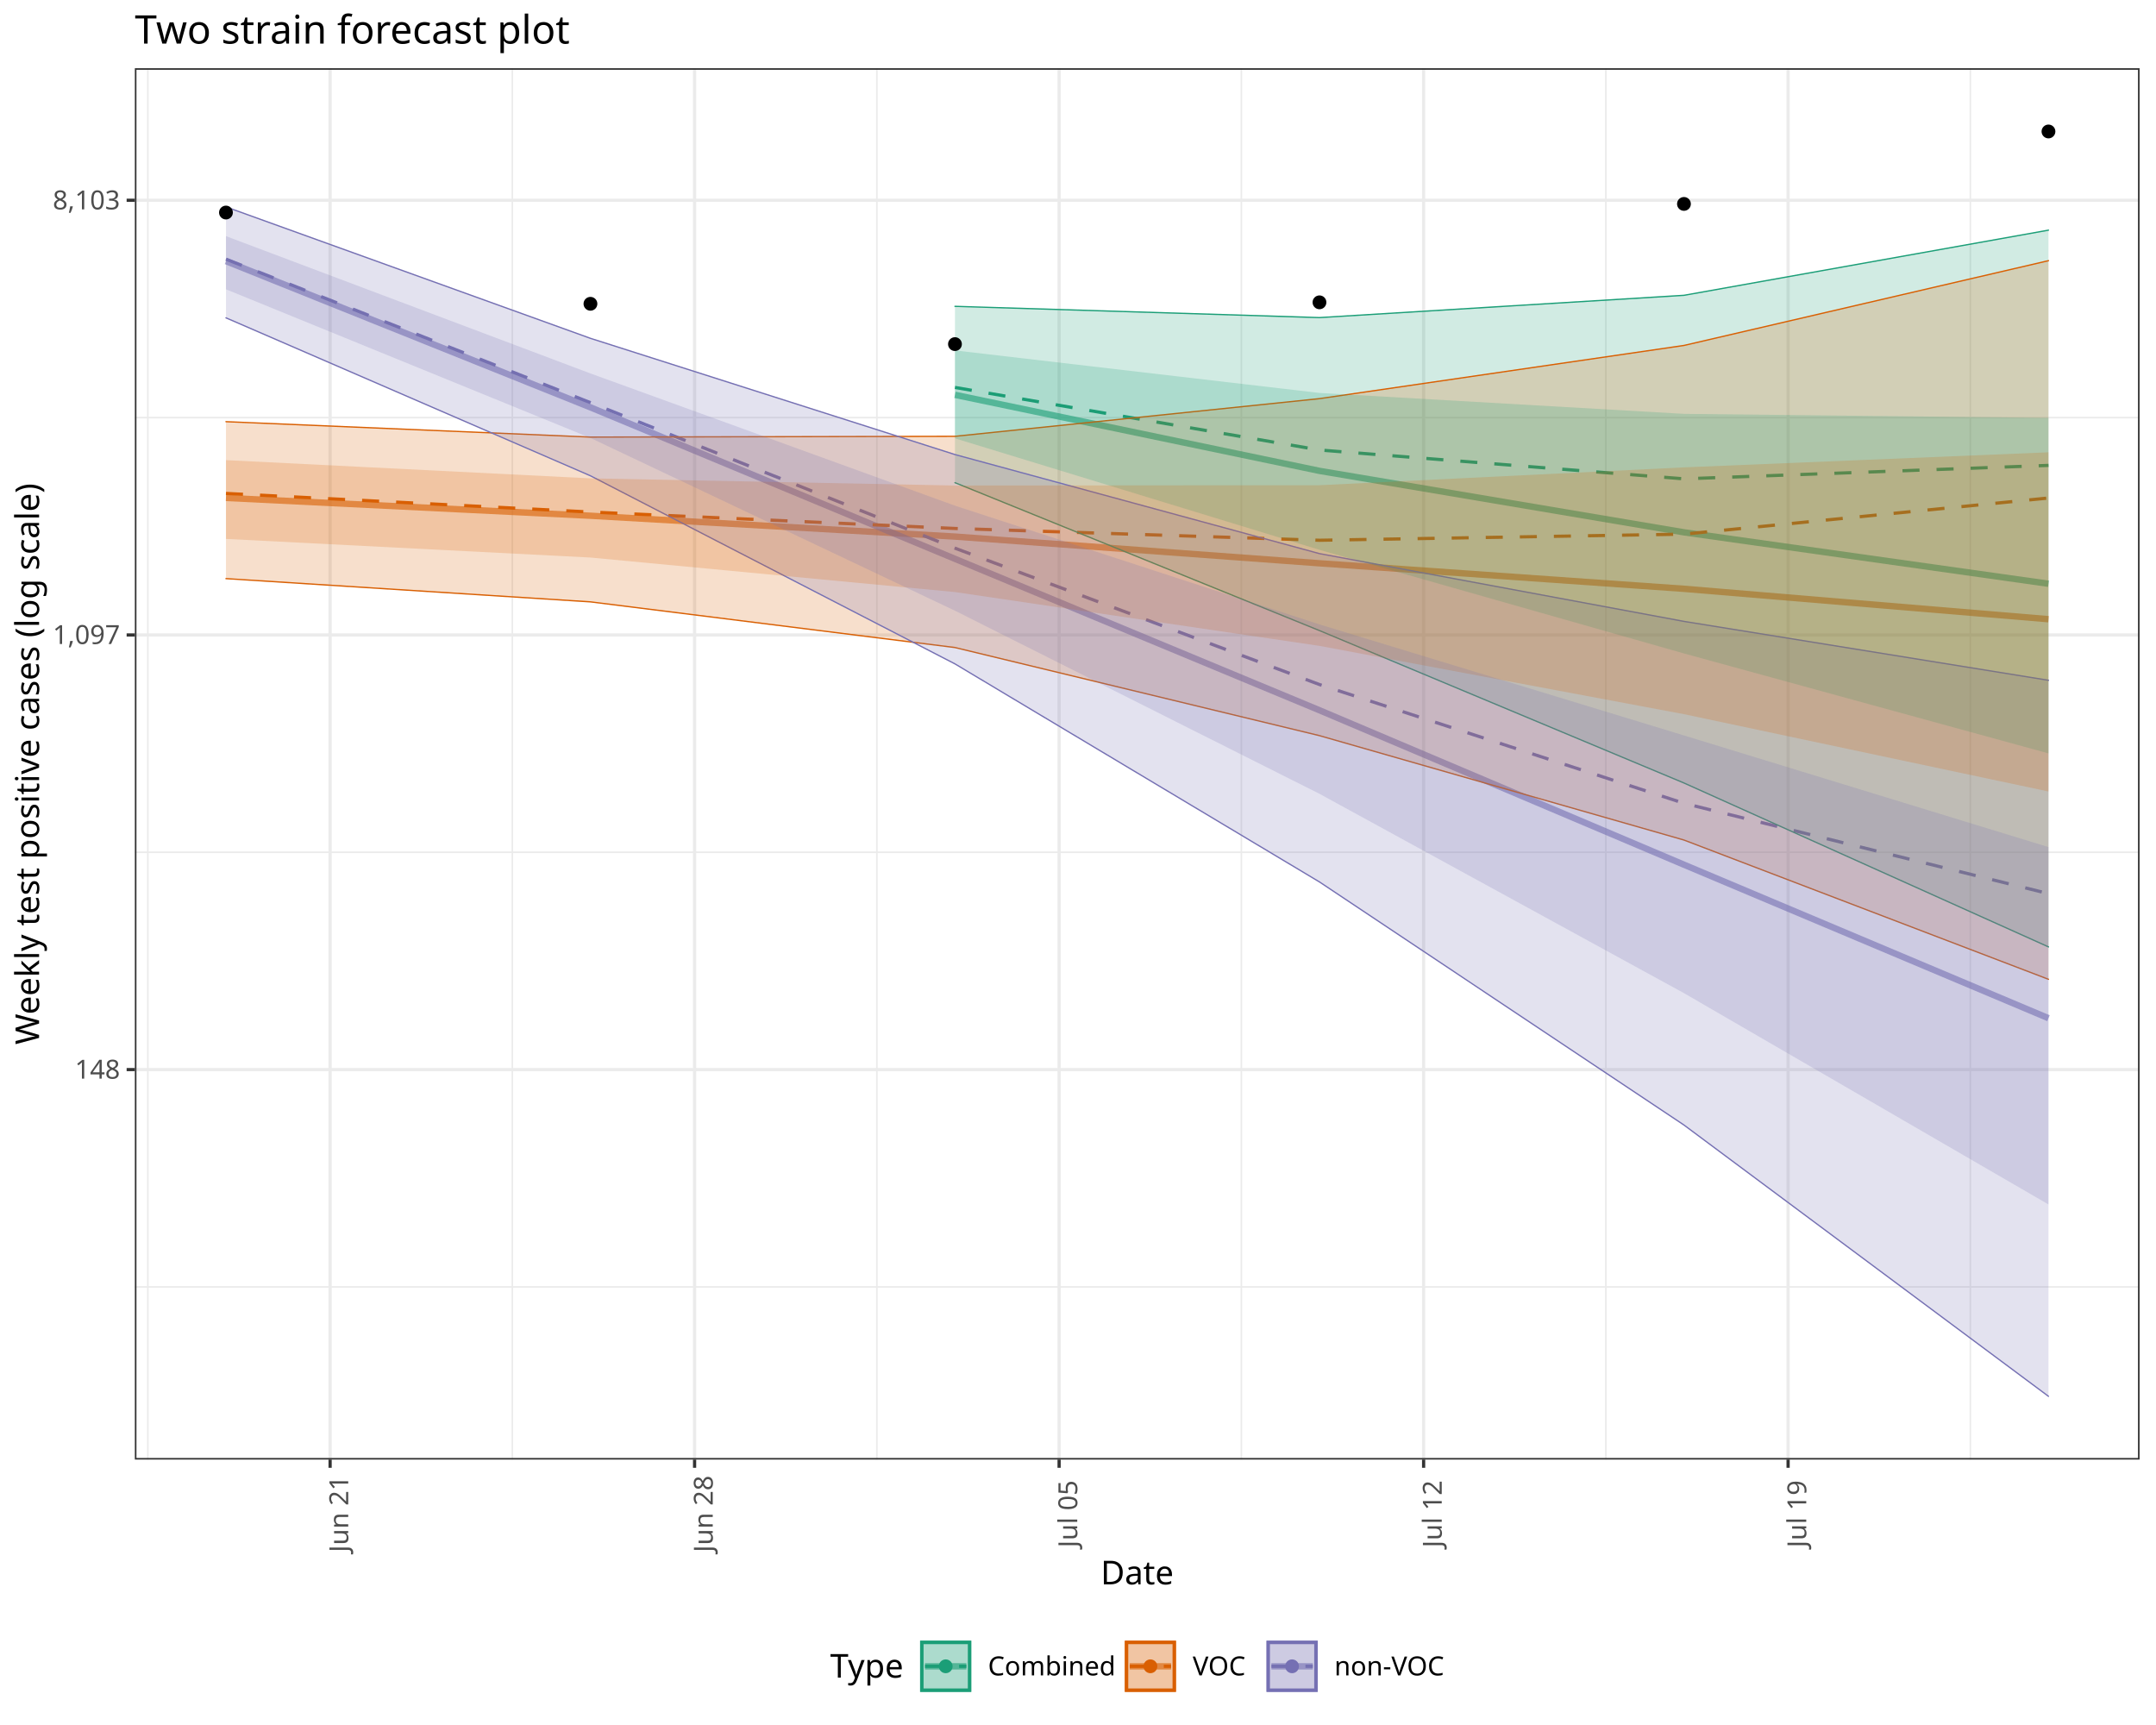
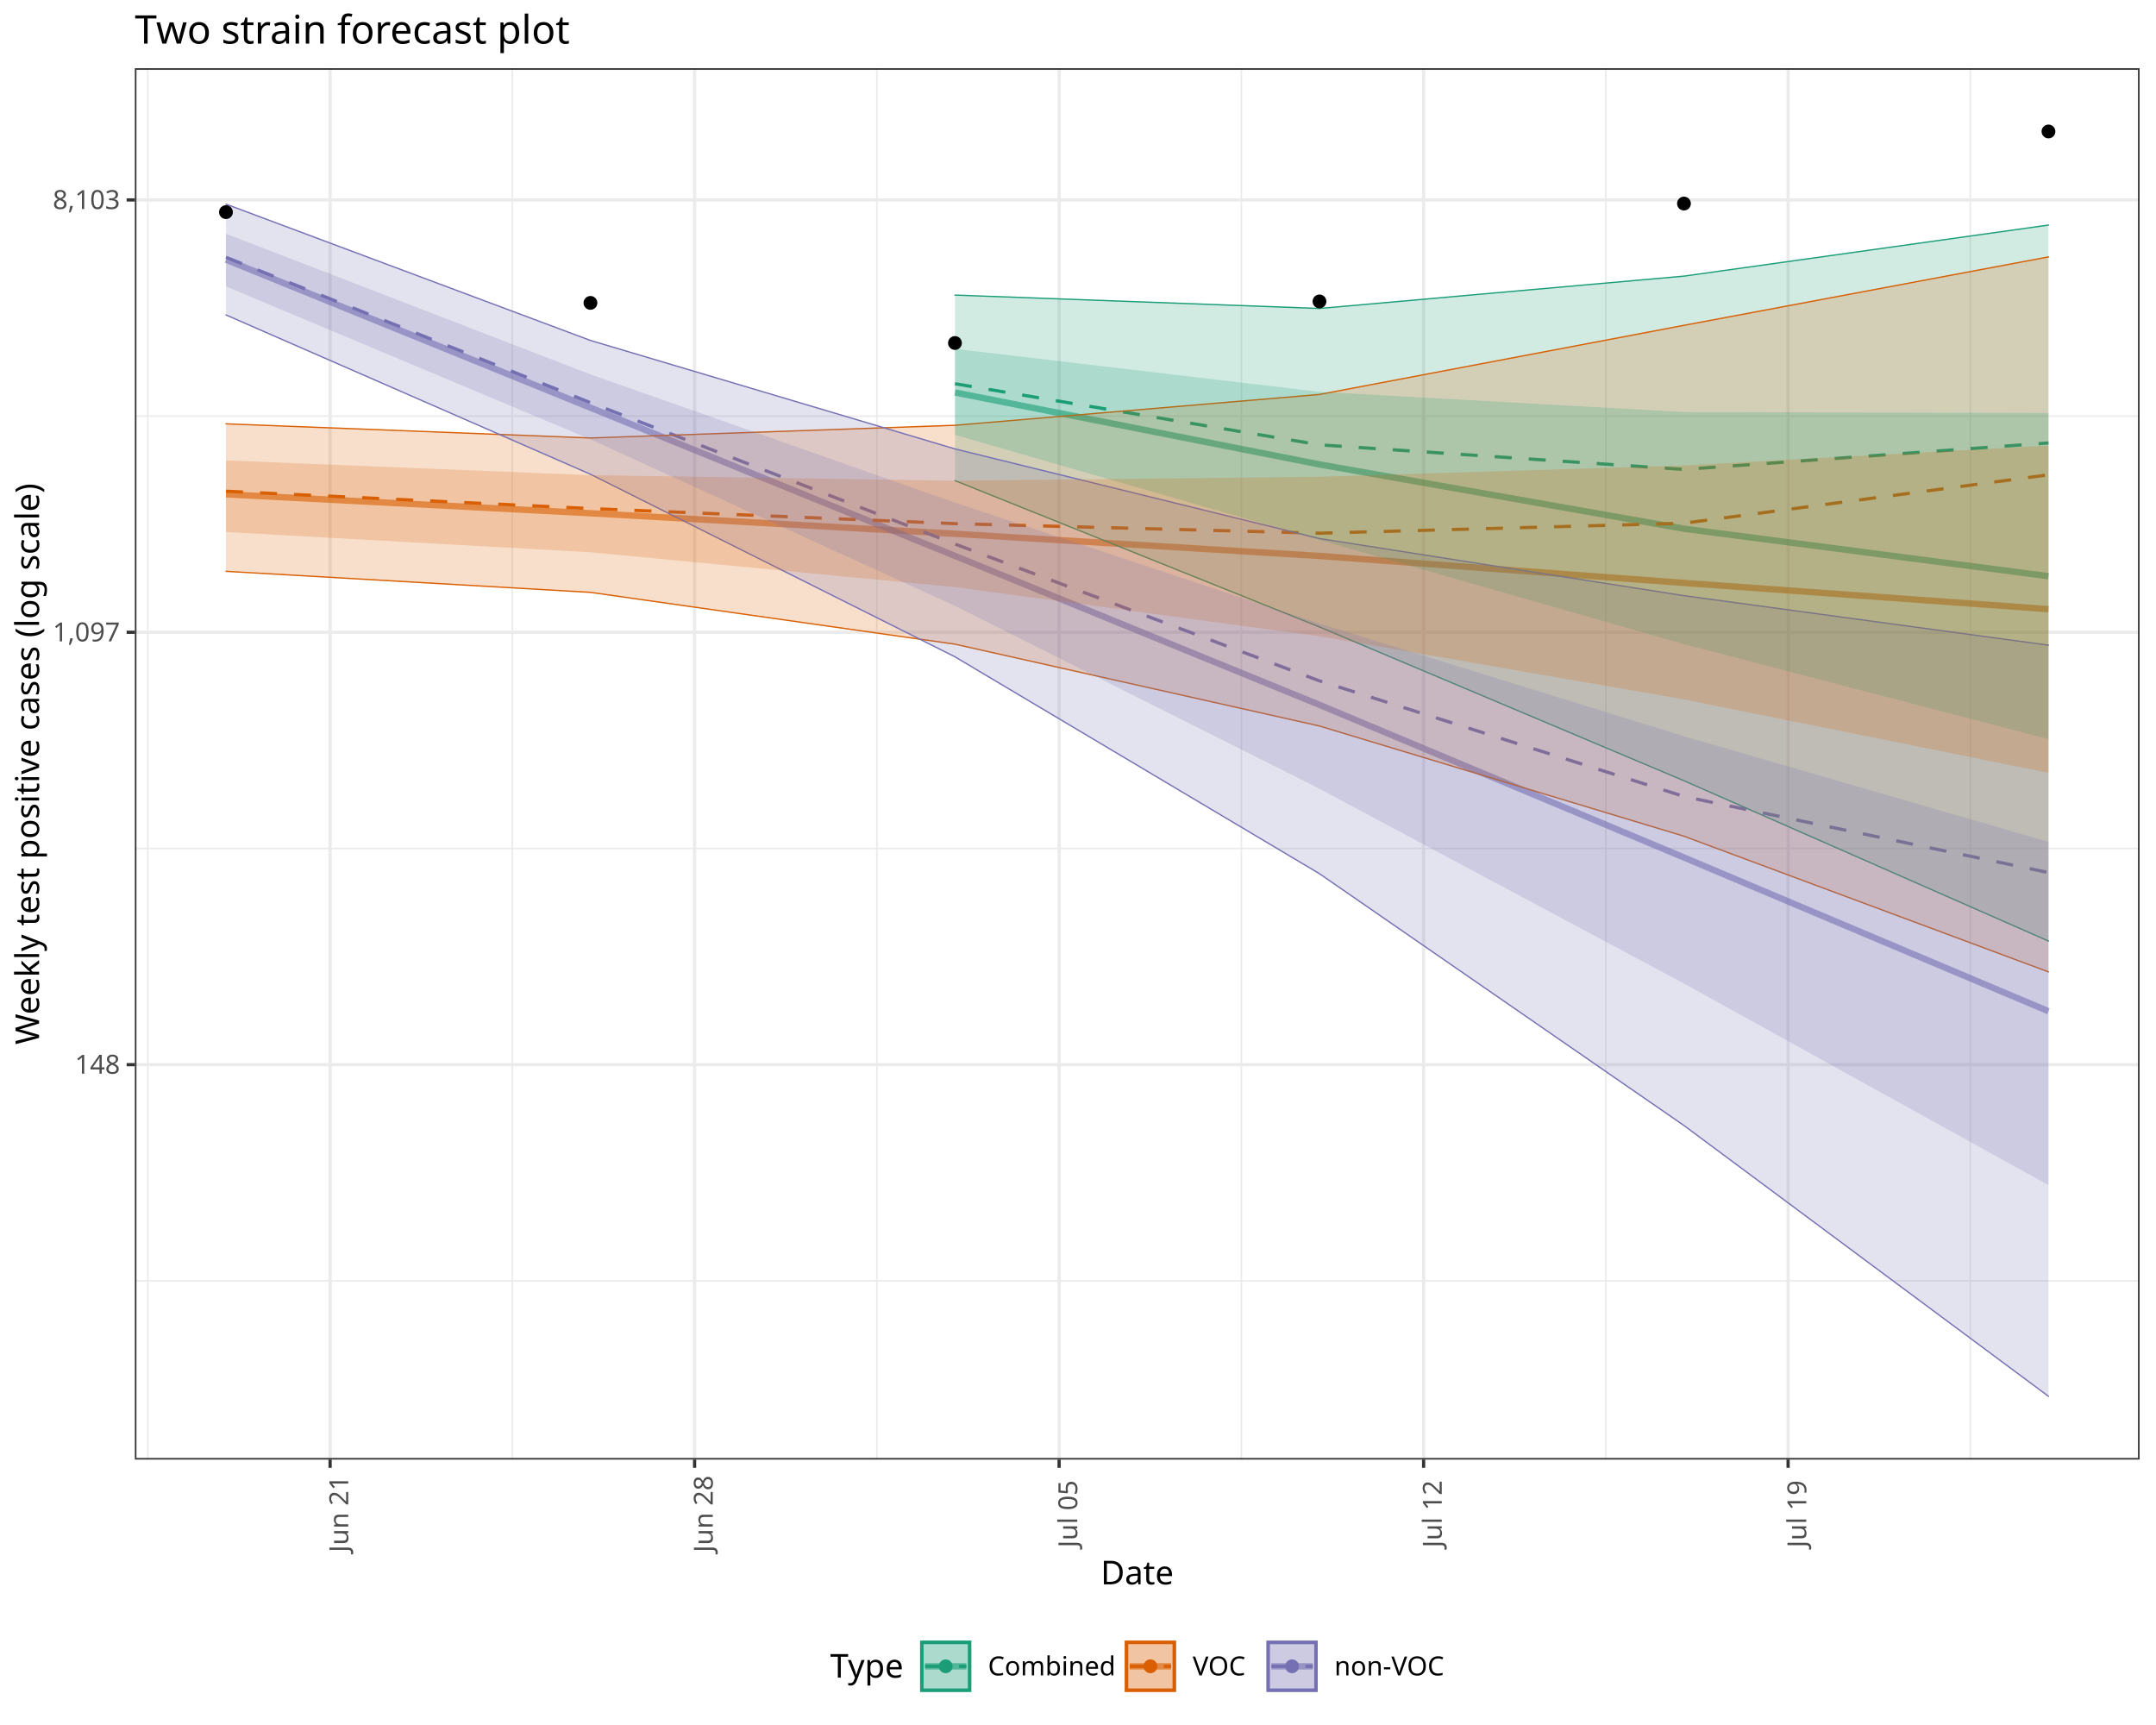
<svg xmlns="http://www.w3.org/2000/svg" class="svglite" data-engine-version="2.0" width="720.00pt" height="576.00pt" viewBox="0 0 720.00 576.00">
  <defs>
    <style type="text/css">
    .svglite line, .svglite polyline, .svglite polygon, .svglite path, .svglite rect, .svglite circle {
      fill: none;
      stroke: #000000;
      stroke-linecap: round;
      stroke-linejoin: round;
      stroke-miterlimit: 10.00;
    }
  </style>
  </defs>
  <rect width="100%" height="100%" style="stroke: none; fill: #FFFFFF;" />
  <defs>
    <clipPath id="cpMC4wMHw3MjAuMDB8MC4wMHw1NzYuMDA=">
      <rect x="0.00" y="0.00" width="720.00" height="576.00" />
    </clipPath>
  </defs>
  <g clip-path="url(#cpMC4wMHw3MjAuMDB8MC4wMHw1NzYuMDA=)">
    <rect x="0.00" y="0.00" width="720.00" height="576.00" style="stroke-width: 1.07; stroke: #FFFFFF; fill: #FFFFFF;" />
  </g>
  <defs>
    <clipPath id="cpNDUuMDN8NzE0LjUyfDIyLjc4fDQ4Ny4zNw==">
      <rect x="45.03" y="22.78" width="669.49" height="464.59" />
    </clipPath>
  </defs>
  <g clip-path="url(#cpNDUuMDN8NzE0LjUyfDIyLjc4fDQ4Ny4zNw==)">
    <rect x="45.03" y="22.78" width="669.49" height="464.59" style="stroke-width: 1.07; stroke: none; fill: #FFFFFF;" />
-     <polyline points="45.03,429.72 714.52,429.72 " style="stroke-width: 0.53; stroke: #EBEBEB; stroke-linecap: butt;" />
-     <polyline points="45.03,284.58 714.52,284.58 " style="stroke-width: 0.53; stroke: #EBEBEB; stroke-linecap: butt;" />
-     <polyline points="45.03,139.45 714.52,139.45 " style="stroke-width: 0.53; stroke: #EBEBEB; stroke-linecap: butt;" />
+     <polyline points="45.03,427.69 714.52,427.69 " style="stroke-width: 0.53; stroke: #EBEBEB; stroke-linecap: butt;" />
+     <polyline points="45.03,283.32 714.52,283.32 " style="stroke-width: 0.53; stroke: #EBEBEB; stroke-linecap: butt;" />
+     <polyline points="45.03,138.95 714.52,138.95 " style="stroke-width: 0.53; stroke: #EBEBEB; stroke-linecap: butt;" />
    <polyline points="49.37,487.37 49.37,22.78 " style="stroke-width: 0.53; stroke: #EBEBEB; stroke-linecap: butt;" />
    <polyline points="171.10,487.37 171.10,22.78 " style="stroke-width: 0.53; stroke: #EBEBEB; stroke-linecap: butt;" />
    <polyline points="292.83,487.37 292.83,22.78 " style="stroke-width: 0.53; stroke: #EBEBEB; stroke-linecap: butt;" />
    <polyline points="414.55,487.37 414.55,22.78 " style="stroke-width: 0.53; stroke: #EBEBEB; stroke-linecap: butt;" />
    <polyline points="536.28,487.37 536.28,22.78 " style="stroke-width: 0.53; stroke: #EBEBEB; stroke-linecap: butt;" />
    <polyline points="658.00,487.37 658.00,22.78 " style="stroke-width: 0.53; stroke: #EBEBEB; stroke-linecap: butt;" />
-     <polyline points="45.03,357.15 714.52,357.15 " style="stroke-width: 1.07; stroke: #EBEBEB; stroke-linecap: butt;" />
-     <polyline points="45.03,212.02 714.52,212.02 " style="stroke-width: 1.07; stroke: #EBEBEB; stroke-linecap: butt;" />
-     <polyline points="45.03,66.88 714.52,66.88 " style="stroke-width: 1.07; stroke: #EBEBEB; stroke-linecap: butt;" />
+     <polyline points="45.03,355.50 714.52,355.50 " style="stroke-width: 1.07; stroke: #EBEBEB; stroke-linecap: butt;" />
+     <polyline points="45.03,211.13 714.52,211.13 " style="stroke-width: 1.07; stroke: #EBEBEB; stroke-linecap: butt;" />
+     <polyline points="45.03,66.76 714.52,66.76 " style="stroke-width: 1.07; stroke: #EBEBEB; stroke-linecap: butt;" />
    <polyline points="110.24,487.37 110.24,22.78 " style="stroke-width: 1.07; stroke: #EBEBEB; stroke-linecap: butt;" />
    <polyline points="231.96,487.37 231.96,22.78 " style="stroke-width: 1.07; stroke: #EBEBEB; stroke-linecap: butt;" />
    <polyline points="353.69,487.37 353.69,22.78 " style="stroke-width: 1.07; stroke: #EBEBEB; stroke-linecap: butt;" />
    <polyline points="475.42,487.37 475.42,22.78 " style="stroke-width: 1.07; stroke: #EBEBEB; stroke-linecap: butt;" />
    <polyline points="597.14,487.37 597.14,22.78 " style="stroke-width: 1.07; stroke: #EBEBEB; stroke-linecap: butt;" />
-     <polyline points="318.91,131.84 440.64,157.23 562.36,177.75 684.09,194.92 " style="stroke-width: 2.13; stroke: #1B9E77; stroke-opacity: 0.60; stroke-linecap: butt;" />
-     <polyline points="75.46,166.26 197.18,172.21 318.91,179.17 440.64,188.09 562.36,196.61 684.09,206.76 " style="stroke-width: 2.13; stroke: #D95F02; stroke-opacity: 0.60; stroke-linecap: butt;" />
-     <polyline points="75.46,87.20 197.18,136.02 318.91,186.60 440.64,237.16 562.36,288.73 684.09,339.99 " style="stroke-width: 2.13; stroke: #7570B3; stroke-opacity: 0.60; stroke-linecap: butt;" />
-     <polyline points="318.91,129.37 440.64,150.26 562.36,159.89 684.09,155.40 " style="stroke-width: 1.07; stroke: #1B9E77; stroke-dasharray: 5.69,5.69; stroke-linecap: butt;" />
-     <polyline points="75.46,164.76 197.18,170.97 318.91,176.46 440.64,180.40 562.36,178.36 684.09,166.29 " style="stroke-width: 1.07; stroke: #D95F02; stroke-dasharray: 5.69,5.69; stroke-linecap: butt;" />
-     <polyline points="75.46,86.54 197.18,134.45 318.91,183.04 440.64,228.57 562.36,268.23 684.09,298.39 " style="stroke-width: 1.07; stroke: #7570B3; stroke-dasharray: 5.69,5.69; stroke-linecap: butt;" />
-     <polygon points="318.91,102.29 440.64,106.05 562.36,98.61 684.09,76.85 684.09,316.18 562.36,261.45 440.64,210.56 318.91,161.17 " style="stroke-width: 0.00; stroke: none; fill: #1B9E77; fill-opacity: 0.20;" />
-     <polyline points="318.91,102.29 440.64,106.05 562.36,98.61 684.09,76.85 " style="stroke-width: 0.43; stroke: #1B9E77;" />
-     <polyline points="684.09,316.18 562.36,261.45 440.64,210.56 318.91,161.17 " style="stroke-width: 0.43; stroke: #1B9E77;" />
-     <polygon points="75.46,140.80 197.18,145.95 318.91,145.69 440.64,133.11 562.36,115.35 684.09,87.04 684.09,327.00 562.36,280.50 440.64,245.64 318.91,216.22 197.18,200.97 75.46,193.21 " style="stroke-width: 0.00; stroke: none; fill: #D95F02; fill-opacity: 0.20;" />
-     <polyline points="75.46,140.80 197.18,145.95 318.91,145.69 440.64,133.11 562.36,115.35 684.09,87.04 " style="stroke-width: 0.43; stroke: #D95F02;" />
-     <polyline points="684.09,327.00 562.36,280.50 440.64,245.64 318.91,216.22 197.18,200.97 75.46,193.21 " style="stroke-width: 0.43; stroke: #D95F02;" />
-     <polygon points="75.46,69.09 197.18,112.97 318.91,151.78 440.64,184.86 562.36,207.49 684.09,227.16 684.09,466.25 562.36,375.66 440.64,294.49 318.91,221.68 197.18,158.87 75.46,106.13 " style="stroke-width: 0.00; stroke: none; fill: #7570B3; fill-opacity: 0.20;" />
-     <polyline points="75.46,69.09 197.18,112.97 318.91,151.78 440.64,184.86 562.36,207.49 684.09,227.16 " style="stroke-width: 0.43; stroke: #7570B3;" />
-     <polyline points="684.09,466.25 562.36,375.66 440.64,294.49 318.91,221.68 197.18,158.87 75.46,106.13 " style="stroke-width: 0.43; stroke: #7570B3;" />
-     <polygon points="318.91,117.01 440.64,131.21 562.36,138.19 684.09,139.55 684.09,251.57 562.36,218.20 440.64,183.59 318.91,146.37 " style="stroke-width: 0.00; stroke: none; fill: #1B9E77; fill-opacity: 0.20;" />
-     <polyline points="318.91,117.01 440.64,131.21 562.36,138.19 684.09,139.55 " style="stroke-width: 1.07; stroke: none;" />
-     <polyline points="684.09,251.57 562.36,218.20 440.64,183.59 318.91,146.37 " style="stroke-width: 1.07; stroke: none;" />
-     <polygon points="75.46,153.64 197.18,159.73 318.91,162.12 440.64,162.02 562.36,156.06 684.09,151.03 684.09,264.29 562.36,238.47 440.64,215.67 318.91,197.70 197.18,186.17 75.46,179.95 " style="stroke-width: 0.00; stroke: none; fill: #D95F02; fill-opacity: 0.20;" />
-     <polyline points="75.46,153.64 197.18,159.73 318.91,162.12 440.64,162.02 562.36,156.06 684.09,151.03 " style="stroke-width: 1.07; stroke: none;" />
-     <polyline points="684.09,264.29 562.36,238.47 440.64,215.67 318.91,197.70 197.18,186.17 75.46,179.95 " style="stroke-width: 1.07; stroke: none;" />
-     <polygon points="75.46,78.85 197.18,124.70 318.91,168.85 440.64,208.50 562.36,245.57 684.09,282.85 684.09,402.18 562.36,331.62 440.64,265.06 318.91,203.92 197.18,146.24 75.46,96.60 " style="stroke-width: 0.00; stroke: none; fill: #7570B3; fill-opacity: 0.20;" />
-     <polyline points="75.46,78.85 197.18,124.70 318.91,168.85 440.64,208.50 562.36,245.57 684.09,282.85 " style="stroke-width: 1.07; stroke: none;" />
-     <polyline points="684.09,402.18 562.36,331.62 440.64,265.06 318.91,203.92 197.18,146.24 75.46,96.60 " style="stroke-width: 1.07; stroke: none;" />
-     <circle cx="75.46" cy="70.97" r="1.95" style="stroke-width: 0.71; fill: #000000;" />
-     <circle cx="197.18" cy="101.44" r="1.95" style="stroke-width: 0.71; fill: #000000;" />
-     <circle cx="318.91" cy="114.90" r="1.95" style="stroke-width: 0.71; fill: #000000;" />
-     <circle cx="440.64" cy="100.95" r="1.95" style="stroke-width: 0.71; fill: #000000;" />
-     <circle cx="562.36" cy="68.09" r="1.95" style="stroke-width: 0.71; fill: #000000;" />
+     <polyline points="318.91,131.06 440.64,155.08 562.36,176.55 684.09,192.40 " style="stroke-width: 2.13; stroke: #1B9E77; stroke-opacity: 0.60; stroke-linecap: butt;" />
+     <polyline points="75.46,165.06 197.18,171.38 318.91,178.24 440.64,185.64 562.36,194.65 684.09,203.41 " style="stroke-width: 2.13; stroke: #D95F02; stroke-opacity: 0.60; stroke-linecap: butt;" />
+     <polyline points="75.46,86.70 197.18,136.13 318.91,185.62 440.64,235.36 562.36,286.32 684.09,337.67 " style="stroke-width: 2.13; stroke: #7570B3; stroke-opacity: 0.60; stroke-linecap: butt;" />
+     <polyline points="318.91,128.14 440.64,148.53 562.36,156.75 684.09,147.91 " style="stroke-width: 1.07; stroke: #1B9E77; stroke-dasharray: 5.69,5.69; stroke-linecap: butt;" />
+     <polyline points="75.46,164.02 197.18,169.81 318.91,174.85 440.64,178.04 562.36,174.71 684.09,158.55 " style="stroke-width: 1.07; stroke: #D95F02; stroke-dasharray: 5.69,5.69; stroke-linecap: butt;" />
+     <polyline points="75.46,85.91 197.18,134.46 318.91,181.66 440.64,227.35 562.36,265.95 684.09,291.36 " style="stroke-width: 1.07; stroke: #7570B3; stroke-dasharray: 5.69,5.69; stroke-linecap: butt;" />
+     <polygon points="318.91,98.53 440.64,103.00 562.36,92.20 684.09,75.15 684.09,314.23 562.36,260.69 440.64,209.35 318.91,160.48 " style="stroke-width: 0.00; stroke: none; fill: #1B9E77; fill-opacity: 0.20;" />
+     <polyline points="318.91,98.53 440.64,103.00 562.36,92.20 684.09,75.15 " style="stroke-width: 0.43; stroke: #1B9E77;" />
+     <polyline points="684.09,314.23 562.36,260.69 440.64,209.35 318.91,160.48 " style="stroke-width: 0.43; stroke: #1B9E77;" />
+     <polygon points="75.46,141.52 197.18,146.25 318.91,142.01 440.64,131.71 562.36,108.63 684.09,85.78 684.09,324.53 562.36,279.22 440.64,242.43 318.91,215.10 197.18,197.80 75.46,190.77 " style="stroke-width: 0.00; stroke: none; fill: #D95F02; fill-opacity: 0.20;" />
+     <polyline points="75.46,141.52 197.18,146.25 318.91,142.01 440.64,131.71 562.36,108.63 684.09,85.78 " style="stroke-width: 0.43; stroke: #D95F02;" />
+     <polyline points="684.09,324.53 562.36,279.22 440.64,242.43 318.91,215.10 197.18,197.80 75.46,190.77 " style="stroke-width: 0.43; stroke: #D95F02;" />
+     <polygon points="75.46,68.16 197.18,113.68 318.91,149.90 440.64,179.83 562.36,198.91 684.09,215.44 684.09,466.25 562.36,375.82 440.64,291.74 318.91,219.32 197.18,158.36 75.46,105.16 " style="stroke-width: 0.00; stroke: none; fill: #7570B3; fill-opacity: 0.20;" />
+     <polyline points="75.46,68.16 197.18,113.68 318.91,149.90 440.64,179.83 562.36,198.91 684.09,215.44 " style="stroke-width: 0.43; stroke: #7570B3;" />
+     <polyline points="684.09,466.25 562.36,375.82 440.64,291.74 318.91,219.32 197.18,158.36 75.46,105.16 " style="stroke-width: 0.43; stroke: #7570B3;" />
+     <polygon points="318.91,116.49 440.64,130.83 562.36,137.59 684.09,137.88 684.09,246.81 562.36,215.10 440.64,180.30 318.91,145.20 " style="stroke-width: 0.00; stroke: none; fill: #1B9E77; fill-opacity: 0.20;" />
+     <polyline points="318.91,116.49 440.64,130.83 562.36,137.59 684.09,137.88 " style="stroke-width: 1.07; stroke: none;" />
+     <polyline points="684.09,246.81 562.36,215.10 440.64,180.30 318.91,145.20 " style="stroke-width: 1.07; stroke: none;" />
+     <polygon points="75.46,153.73 197.18,158.67 318.91,160.51 440.64,159.21 562.36,155.42 684.09,148.78 684.09,258.06 562.36,233.54 440.64,212.45 318.91,196.03 197.18,184.41 75.46,177.65 " style="stroke-width: 0.00; stroke: none; fill: #D95F02; fill-opacity: 0.20;" />
+     <polyline points="75.46,153.73 197.18,158.67 318.91,160.51 440.64,159.21 562.36,155.42 684.09,148.78 " style="stroke-width: 1.07; stroke: none;" />
+     <polyline points="684.09,258.06 562.36,233.54 440.64,212.45 318.91,196.03 197.18,184.41 75.46,177.65 " style="stroke-width: 1.07; stroke: none;" />
+     <polygon points="75.46,78.05 197.18,125.01 318.91,167.84 440.64,208.19 562.36,245.84 684.09,281.10 684.09,395.73 562.36,328.41 440.64,263.37 318.91,202.32 197.18,146.71 75.46,95.64 " style="stroke-width: 0.00; stroke: none; fill: #7570B3; fill-opacity: 0.20;" />
+     <polyline points="75.46,78.05 197.18,125.01 318.91,167.84 440.64,208.19 562.36,245.84 684.09,281.10 " style="stroke-width: 1.07; stroke: none;" />
+     <polyline points="684.09,395.73 562.36,328.41 440.64,263.37 318.91,202.32 197.18,146.71 75.46,95.64 " style="stroke-width: 1.07; stroke: none;" />
+     <circle cx="75.46" cy="70.83" r="1.95" style="stroke-width: 0.71; fill: #000000;" />
+     <circle cx="197.18" cy="101.14" r="1.95" style="stroke-width: 0.71; fill: #000000;" />
+     <circle cx="318.91" cy="114.53" r="1.95" style="stroke-width: 0.71; fill: #000000;" />
+     <circle cx="440.64" cy="100.65" r="1.95" style="stroke-width: 0.71; fill: #000000;" />
+     <circle cx="562.36" cy="67.97" r="1.95" style="stroke-width: 0.71; fill: #000000;" />
    <circle cx="684.09" cy="43.90" r="1.95" style="stroke-width: 0.71; fill: #000000;" />
    <rect x="45.03" y="22.78" width="669.49" height="464.59" style="stroke-width: 1.07; stroke: #333333;" />
  </g>
  <g clip-path="url(#cpMC4wMHw3MjAuMDB8MC4wMHw1NzYuMDA=)">
-     <text x="40.10" y="360.18" text-anchor="end" style="font-size: 8.80px; fill: #4D4D4D; font-family: sans;" textLength="14.68px" lengthAdjust="spacingAndGlyphs">148</text>
-     <text x="40.10" y="215.04" text-anchor="end" style="font-size: 8.80px; fill: #4D4D4D; font-family: sans;" textLength="22.02px" lengthAdjust="spacingAndGlyphs">1,097</text>
-     <text x="40.10" y="69.91" text-anchor="end" style="font-size: 8.80px; fill: #4D4D4D; font-family: sans;" textLength="22.02px" lengthAdjust="spacingAndGlyphs">8,103</text>
-     <polyline points="42.29,357.15 45.03,357.15 " style="stroke-width: 1.07; stroke: #333333; stroke-linecap: butt;" />
-     <polyline points="42.29,212.02 45.03,212.02 " style="stroke-width: 1.07; stroke: #333333; stroke-linecap: butt;" />
-     <polyline points="42.29,66.88 45.03,66.88 " style="stroke-width: 1.07; stroke: #333333; stroke-linecap: butt;" />
+     <text x="40.10" y="358.53" text-anchor="end" style="font-size: 8.80px; fill: #4D4D4D; font-family: sans;" textLength="14.68px" lengthAdjust="spacingAndGlyphs">148</text>
+     <text x="40.10" y="214.16" text-anchor="end" style="font-size: 8.80px; fill: #4D4D4D; font-family: sans;" textLength="22.02px" lengthAdjust="spacingAndGlyphs">1,097</text>
+     <text x="40.10" y="69.79" text-anchor="end" style="font-size: 8.80px; fill: #4D4D4D; font-family: sans;" textLength="22.02px" lengthAdjust="spacingAndGlyphs">8,103</text>
+     <polyline points="42.29,355.50 45.03,355.50 " style="stroke-width: 1.07; stroke: #333333; stroke-linecap: butt;" />
+     <polyline points="42.29,211.13 45.03,211.13 " style="stroke-width: 1.07; stroke: #333333; stroke-linecap: butt;" />
+     <polyline points="42.29,66.76 45.03,66.76 " style="stroke-width: 1.07; stroke: #333333; stroke-linecap: butt;" />
    <polyline points="110.24,490.11 110.24,487.37 " style="stroke-width: 1.07; stroke: #333333; stroke-linecap: butt;" />
    <polyline points="231.96,490.11 231.96,487.37 " style="stroke-width: 1.07; stroke: #333333; stroke-linecap: butt;" />
    <polyline points="353.69,490.11 353.69,487.37 " style="stroke-width: 1.07; stroke: #333333; stroke-linecap: butt;" />
    <polyline points="475.42,490.11 475.42,487.37 " style="stroke-width: 1.07; stroke: #333333; stroke-linecap: butt;" />
    <polyline points="597.14,490.11 597.14,487.37 " style="stroke-width: 1.07; stroke: #333333; stroke-linecap: butt;" />
    <text transform="translate(116.29,505.52) rotate(-90)" text-anchor="middle" style="font-size: 8.80px; fill: #4D4D4D; font-family: sans;" textLength="26.43px" lengthAdjust="spacingAndGlyphs">Jun 21</text>
    <text transform="translate(238.02,505.52) rotate(-90)" text-anchor="middle" style="font-size: 8.80px; fill: #4D4D4D; font-family: sans;" textLength="26.43px" lengthAdjust="spacingAndGlyphs">Jun 28</text>
    <text transform="translate(359.75,505.52) rotate(-90)" text-anchor="middle" style="font-size: 8.80px; fill: #4D4D4D; font-family: sans;" textLength="23.49px" lengthAdjust="spacingAndGlyphs">Jul 05</text>
    <text transform="translate(481.47,505.52) rotate(-90)" text-anchor="middle" style="font-size: 8.80px; fill: #4D4D4D; font-family: sans;" textLength="23.49px" lengthAdjust="spacingAndGlyphs">Jul 12</text>
    <text transform="translate(603.20,505.52) rotate(-90)" text-anchor="middle" style="font-size: 8.80px; fill: #4D4D4D; font-family: sans;" textLength="23.49px" lengthAdjust="spacingAndGlyphs">Jul 19</text>
    <text x="379.77" y="529.04" text-anchor="middle" style="font-size: 11.00px; font-family: sans;" textLength="23.24px" lengthAdjust="spacingAndGlyphs">Date</text>
    <text transform="translate(13.05,255.08) rotate(-90)" text-anchor="middle" style="font-size: 11.00px; font-family: sans;" textLength="182.83px" lengthAdjust="spacingAndGlyphs">Weekly test positive cases (log scale)</text>
    <rect x="271.76" y="542.28" width="216.02" height="28.24" style="stroke-width: 1.07; stroke: none; fill: #FFFFFF;" />
    <text x="277.24" y="560.19" style="font-size: 11.00px; font-family: sans;" textLength="24.46px" lengthAdjust="spacingAndGlyphs">Type</text>
    <rect x="307.18" y="547.76" width="17.28" height="17.28" style="stroke-width: 1.07; stroke: none; fill: #FFFFFF;" />
    <line x1="308.91" y1="556.40" x2="322.73" y2="556.40" style="stroke-width: 2.13; stroke: #1B9E77; stroke-opacity: 0.60; stroke-linecap: butt;" />
    <line x1="308.91" y1="556.40" x2="322.73" y2="556.40" style="stroke-width: 1.07; stroke: #1B9E77; stroke-dasharray: 5.69,5.69; stroke-linecap: butt;" />
    <rect x="307.47" y="548.04" width="16.71" height="16.71" style="stroke-width: 0.43; stroke: #1B9E77; stroke-linecap: square; stroke-linejoin: miter; fill: #1B9E77; fill-opacity: 0.20;" />
    <rect x="307.89" y="548.47" width="15.86" height="15.86" style="stroke-width: 1.07; stroke: #1B9E77; stroke-linecap: square; stroke-linejoin: miter; fill: #1B9E77; fill-opacity: 0.20;" />
    <circle cx="315.82" cy="556.40" r="1.95" style="stroke-width: 0.71; stroke: #1B9E77; fill: #1B9E77;" />
    <rect x="375.54" y="547.76" width="17.28" height="17.28" style="stroke-width: 1.07; stroke: none; fill: #FFFFFF;" />
    <line x1="377.27" y1="556.40" x2="391.09" y2="556.40" style="stroke-width: 2.13; stroke: #D95F02; stroke-opacity: 0.60; stroke-linecap: butt;" />
    <line x1="377.27" y1="556.40" x2="391.09" y2="556.40" style="stroke-width: 1.07; stroke: #D95F02; stroke-dasharray: 5.69,5.69; stroke-linecap: butt;" />
    <rect x="375.82" y="548.04" width="16.71" height="16.71" style="stroke-width: 0.43; stroke: #D95F02; stroke-linecap: square; stroke-linejoin: miter; fill: #D95F02; fill-opacity: 0.20;" />
    <rect x="376.25" y="548.47" width="15.86" height="15.86" style="stroke-width: 1.07; stroke: #D95F02; stroke-linecap: square; stroke-linejoin: miter; fill: #D95F02; fill-opacity: 0.20;" />
    <circle cx="384.18" cy="556.40" r="1.95" style="stroke-width: 0.71; stroke: #D95F02; fill: #D95F02;" />
    <rect x="422.85" y="547.76" width="17.28" height="17.28" style="stroke-width: 1.07; stroke: none; fill: #FFFFFF;" />
    <line x1="424.58" y1="556.40" x2="438.41" y2="556.40" style="stroke-width: 2.13; stroke: #7570B3; stroke-opacity: 0.60; stroke-linecap: butt;" />
    <line x1="424.58" y1="556.40" x2="438.41" y2="556.40" style="stroke-width: 1.07; stroke: #7570B3; stroke-dasharray: 5.69,5.69; stroke-linecap: butt;" />
    <rect x="423.14" y="548.04" width="16.71" height="16.71" style="stroke-width: 0.43; stroke: #7570B3; stroke-linecap: square; stroke-linejoin: miter; fill: #7570B3; fill-opacity: 0.20;" />
    <rect x="423.56" y="548.47" width="15.86" height="15.86" style="stroke-width: 1.07; stroke: #7570B3; stroke-linecap: square; stroke-linejoin: miter; fill: #7570B3; fill-opacity: 0.20;" />
    <circle cx="431.49" cy="556.40" r="1.95" style="stroke-width: 0.71; stroke: #7570B3; fill: #7570B3;" />
    <text x="329.94" y="559.43" style="font-size: 8.80px; font-family: sans;" textLength="40.12px" lengthAdjust="spacingAndGlyphs">Combined</text>
    <text x="398.30" y="559.43" style="font-size: 8.80px; font-family: sans;" textLength="19.08px" lengthAdjust="spacingAndGlyphs">VOC</text>
    <text x="445.61" y="559.43" style="font-size: 8.80px; font-family: sans;" textLength="36.69px" lengthAdjust="spacingAndGlyphs">non-VOC</text>
    <text x="45.03" y="14.56" style="font-size: 13.20px; font-family: sans;" textLength="136.47px" lengthAdjust="spacingAndGlyphs">Two strain forecast plot</text>
  </g>
</svg>
